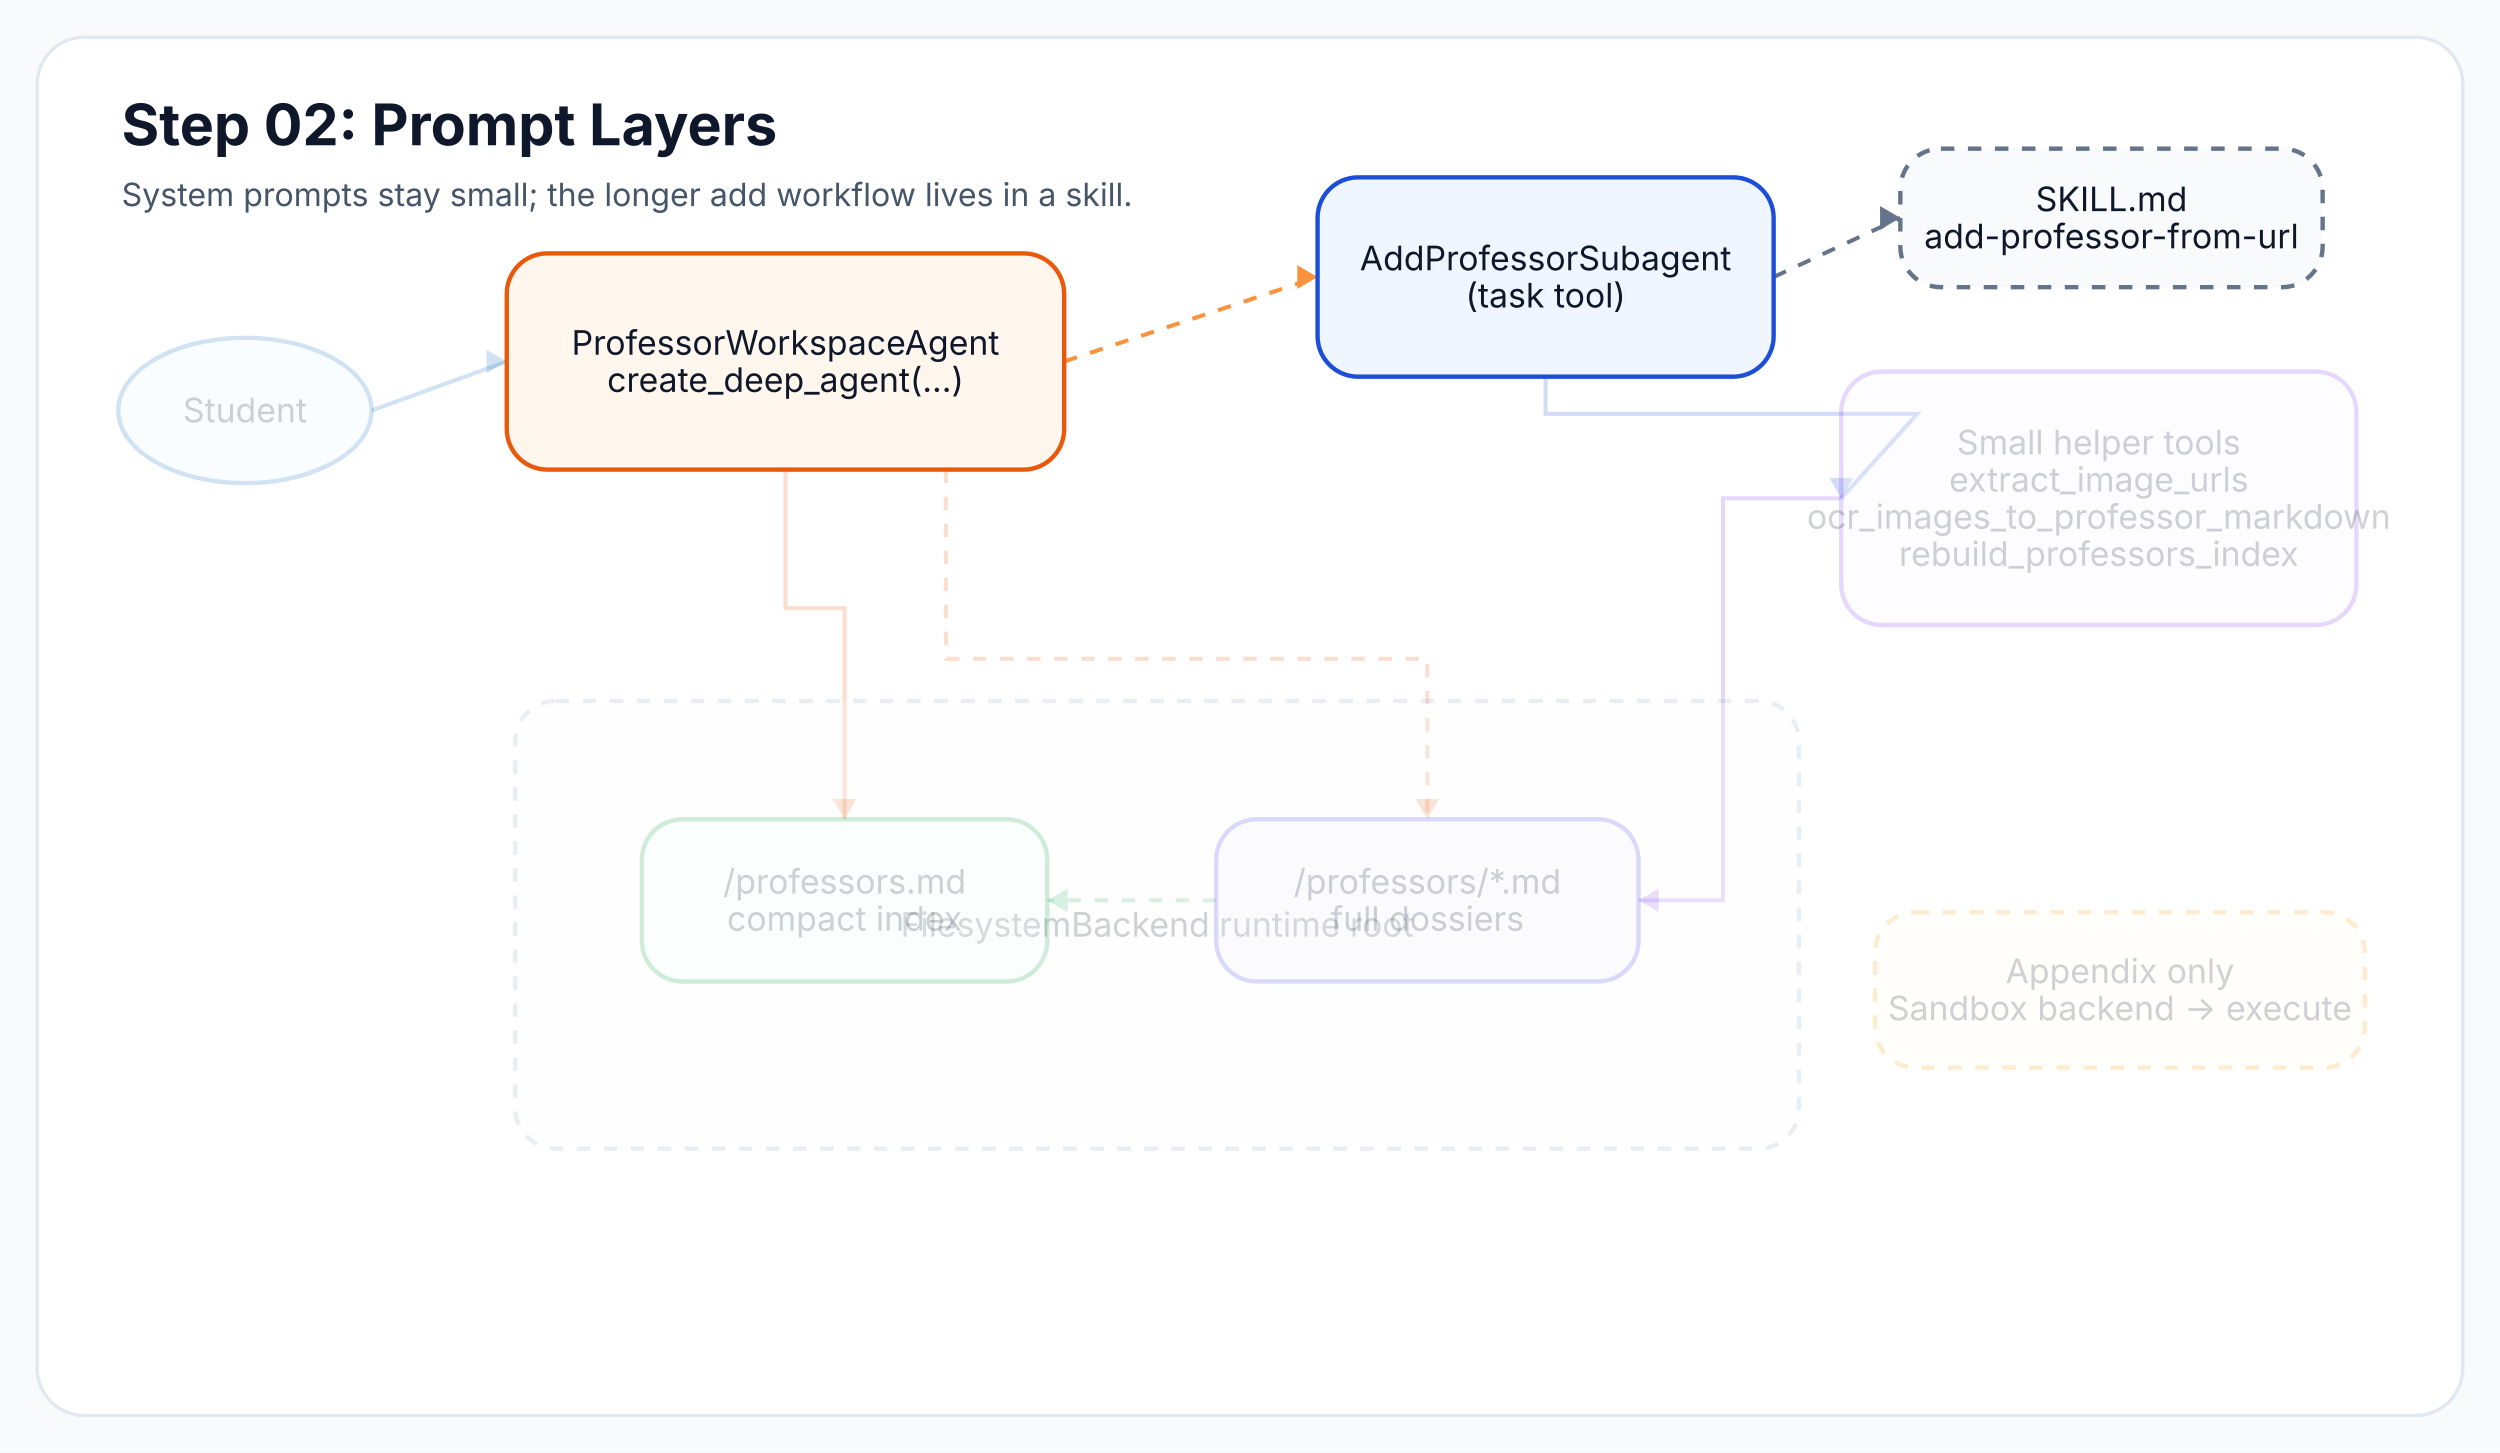
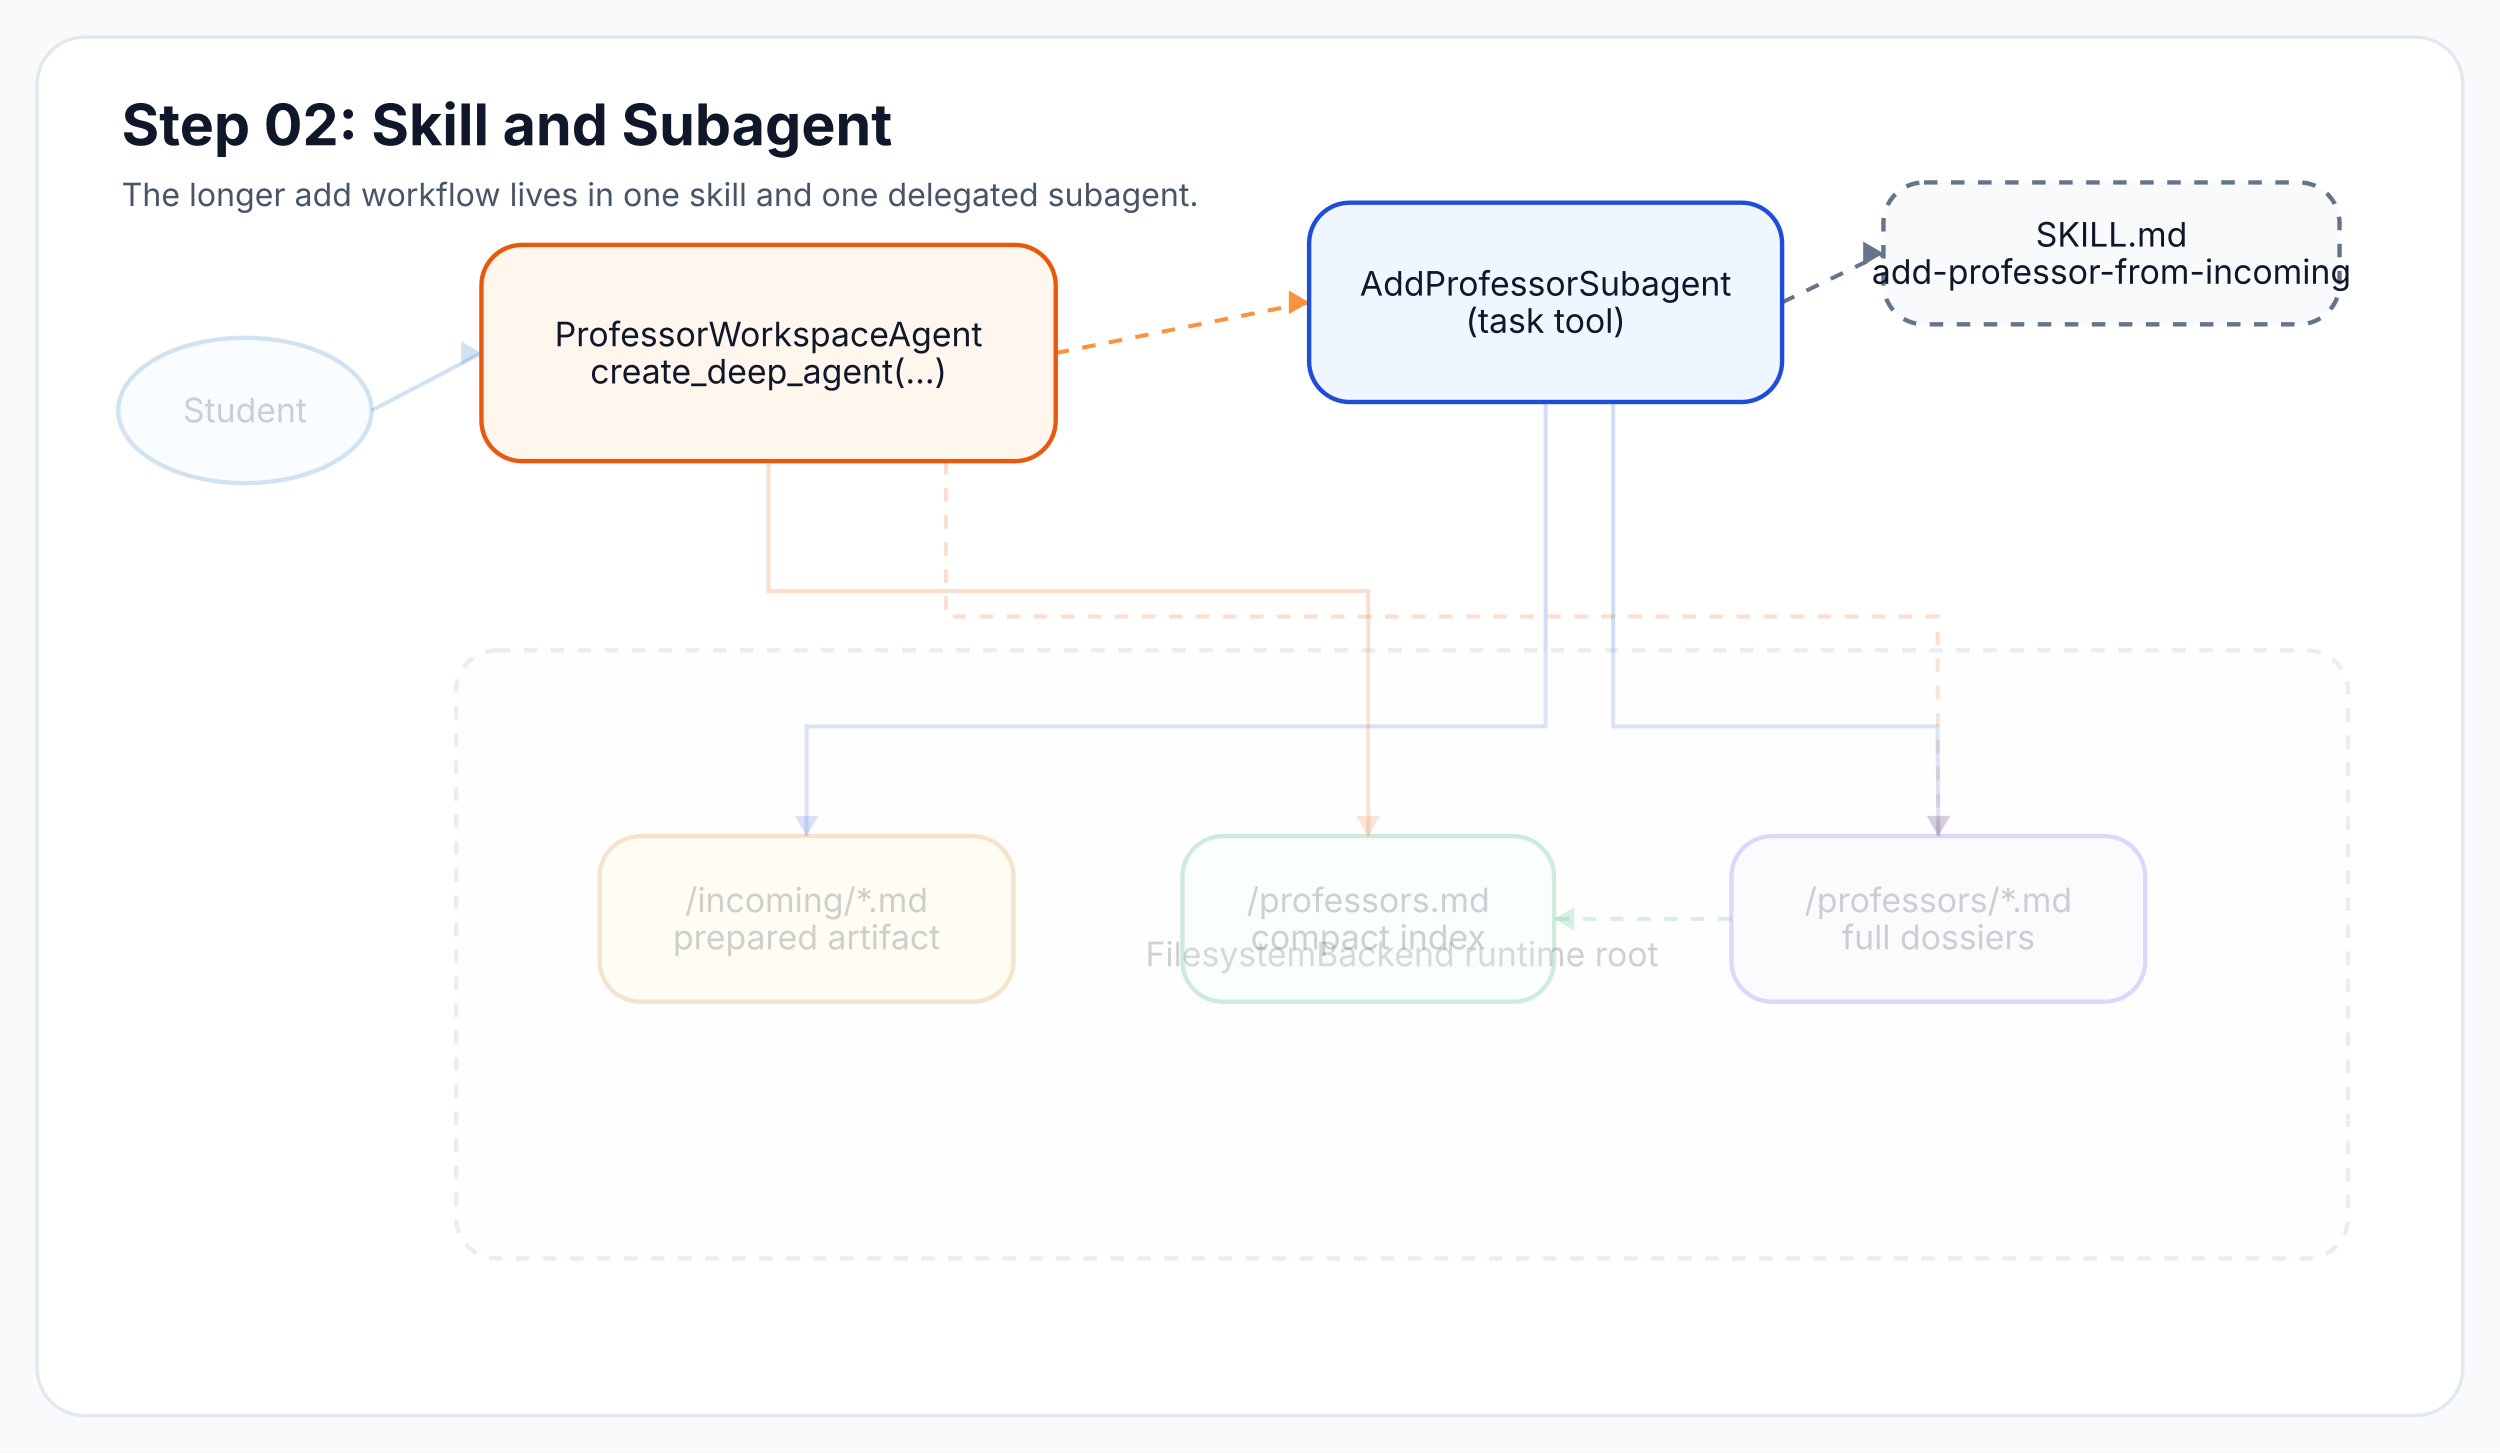
<svg xmlns="http://www.w3.org/2000/svg" width="1480" height="860" viewBox="0 0 1480 860">
  <rect x="0" y="0" width="100%" height="100%" fill="#f8fafc" />
  <rect x="22" y="22" width="1436" height="816" rx="28" fill="#ffffff" stroke="#e2e8f0" stroke-width="2" />
-   <text x="72" y="86" font-family="Inter, Arial, sans-serif" font-size="34" font-weight="700" fill="#0f172a">Step 02: Prompt Layers</text>
-   <text x="72" y="122" font-family="Inter, Arial, sans-serif" font-size="19" fill="#475569">System prompts stay small; the longer add workflow lives in a skill.</text>
-   <path d="M 220 243.0 L 300 214.0" fill="none" stroke="#1971c2" stroke-width="2.4" opacity="0.2" />
-   <polygon points="300,214.0 288,207.0 288,221.0" fill="#1971c2" opacity="0.2" />
-   <path d="M 465.0 278 L 465.0 360 L 500.0 360 L 500.0 485" fill="none" stroke="#e8590c" stroke-width="2.4" opacity="0.2" />
-   <polygon points="500.0,485 493.0,473 507.0,473" fill="#e8590c" opacity="0.2" />
-   <path d="M 560 278 L 560 390 L 845 390 L 845.0 485" fill="none" stroke="#e8590c" stroke-width="2.4" stroke-dasharray="8 8" opacity="0.2" />
-   <polygon points="845.0,485 838.0,473 852.0,473" fill="#e8590c" opacity="0.2" />
-   <path d="M 630 214.0 L 780 164.0" fill="none" stroke="#fb923c" stroke-width="2.4" stroke-dasharray="8 8" opacity="1.0" />
-   <polygon points="780,164.0 768,157.0 768,171.0" fill="#fb923c" opacity="1.0" />
-   <path d="M 1050 164.0 L 1125 129.0" fill="none" stroke="#64748b" stroke-width="2.4" stroke-dasharray="8 8" opacity="1.0" />
-   <polygon points="1125,129.0 1113,122.0 1113,136.0" fill="#64748b" opacity="1.0" />
-   <path d="M 915.0 223 L 915.0 245 L 1135 245 L 1090 295.0" fill="none" stroke="#1d4ed8" stroke-width="2.4" opacity="0.2" />
-   <polygon points="1090,295.0 1083,283.0 1097,283.0" fill="#1d4ed8" opacity="0.2" />
-   <path d="M 1090 295.0 L 1020 295 L 1020 533 L 970 533.0" fill="none" stroke="#7c3aed" stroke-width="2.4" opacity="0.2" />
-   <polygon points="970,533.0 982,526.0 982,540.0" fill="#7c3aed" opacity="0.2" />
-   <path d="M 720 533.0 L 620 533.0" fill="none" stroke="#16a34a" stroke-width="2.4" stroke-dasharray="8 8" opacity="0.2" />
-   <polygon points="620,533.0 632,526.0 632,540.0" fill="#16a34a" opacity="0.2" />
+   <text x="72" y="86" font-family="Inter, Arial, sans-serif" font-size="34" font-weight="700" fill="#0f172a">Step 02: Skill and Subagent</text>
+   <text x="72" y="122" font-family="Inter, Arial, sans-serif" font-size="19" fill="#475569">The longer add workflow lives in one skill and one delegated subagent.</text>
+   <path d="M 220 243.0 L 285 209.0" fill="none" stroke="#1971c2" stroke-width="2.4" opacity="0.2" />
+   <polygon points="285,209.0 273,202.0 273,216.0" fill="#1971c2" opacity="0.2" />
+   <path d="M 455.0 273 L 455.0 350 L 810.0 350 L 810.0 495" fill="none" stroke="#e8590c" stroke-width="2.4" opacity="0.2" />
+   <polygon points="810.0,495 803.0,483 817.0,483" fill="#e8590c" opacity="0.2" />
+   <path d="M 560 273 L 560 365 L 1147 365 L 1147.5 495" fill="none" stroke="#e8590c" stroke-width="2.4" stroke-dasharray="8 8" opacity="0.2" />
+   <polygon points="1147.5,495 1140.5,483 1154.5,483" fill="#e8590c" opacity="0.2" />
+   <path d="M 625 209.0 L 775 179.0" fill="none" stroke="#fb923c" stroke-width="2.4" stroke-dasharray="8 8" opacity="1.0" />
+   <polygon points="775,179.0 763,172.0 763,186.0" fill="#fb923c" opacity="1.0" />
+   <path d="M 1055 179.0 L 1115 150.0" fill="none" stroke="#64748b" stroke-width="2.4" stroke-dasharray="8 8" opacity="1.0" />
+   <polygon points="1115,150.0 1103,143.0 1103,157.0" fill="#64748b" opacity="1.0" />
+   <path d="M 915.0 238 L 915.0 430 L 477.5 430 L 477.5 495" fill="none" stroke="#1d4ed8" stroke-width="2.4" opacity="0.2" />
+   <polygon points="477.5,495 470.5,483 484.5,483" fill="#1d4ed8" opacity="0.2" />
+   <path d="M 955 238 L 955 430 L 1147 430 L 1147.5 495" fill="none" stroke="#1d4ed8" stroke-width="2.4" opacity="0.2" />
+   <polygon points="1147.5,495 1140.5,483 1154.5,483" fill="#1d4ed8" opacity="0.2" />
+   <path d="M 1025 544.0 L 920 544.0" fill="none" stroke="#16a34a" stroke-width="2.4" stroke-dasharray="8 8" opacity="0.2" />
+   <polygon points="920,544.0 932,537.0 932,551.0" fill="#16a34a" opacity="0.2" />
  <ellipse cx="145.0" cy="243.0" rx="75.0" ry="43.0" fill="#e7f5ff" stroke="#1971c2" stroke-width="2.6" opacity="0.2" />
  <text x="145.0" y="250.0" text-anchor="middle" font-family="Inter, Arial, sans-serif" font-size="20" fill="#0f172a" opacity="0.2">Student</text>
-   <rect x="300" y="150" width="330" height="128" rx="24" fill="#fff7ed" stroke="#e8590c" stroke-width="2.6" opacity="1.0" />
-   <text x="465.0" y="210.0" text-anchor="middle" font-family="Inter, Arial, sans-serif" font-size="20" fill="#0f172a" opacity="1.0">ProfessorWorkspaceAgent</text>
-   <text x="465.0" y="232.0" text-anchor="middle" font-family="Inter, Arial, sans-serif" font-size="20" fill="#0f172a" opacity="1.0">create_deep_agent(...)</text>
-   <rect x="780" y="105" width="270" height="118" rx="24" fill="#eff6ff" stroke="#1d4ed8" stroke-width="2.6" opacity="1.0" />
-   <text x="915.0" y="160.0" text-anchor="middle" font-family="Inter, Arial, sans-serif" font-size="20" fill="#0f172a" opacity="1.0">AddProfessorSubagent</text>
-   <text x="915.0" y="182.0" text-anchor="middle" font-family="Inter, Arial, sans-serif" font-size="20" fill="#0f172a" opacity="1.0">(task tool)</text>
-   <rect x="1125" y="88" width="250" height="82" rx="24" fill="#f8fafc" stroke="#64748b" stroke-width="2.6" stroke-dasharray="8 8" opacity="1.0" />
-   <text x="1250.0" y="125.0" text-anchor="middle" font-family="Inter, Arial, sans-serif" font-size="20" fill="#0f172a" opacity="1.0">SKILL.md</text>
-   <text x="1250.0" y="147.0" text-anchor="middle" font-family="Inter, Arial, sans-serif" font-size="20" fill="#0f172a" opacity="1.0">add-professor-from-url</text>
-   <rect x="1090" y="220" width="305" height="150" rx="24" fill="#f5f3ff" stroke="#7c3aed" stroke-width="2.6" opacity="0.2" />
-   <text x="1242.5" y="269.0" text-anchor="middle" font-family="Inter, Arial, sans-serif" font-size="20" fill="#0f172a" opacity="0.2">Small helper tools</text>
-   <text x="1242.5" y="291.0" text-anchor="middle" font-family="Inter, Arial, sans-serif" font-size="20" fill="#0f172a" opacity="0.2">extract_image_urls</text>
-   <text x="1242.5" y="313.0" text-anchor="middle" font-family="Inter, Arial, sans-serif" font-size="20" fill="#0f172a" opacity="0.2">ocr_images_to_professor_markdown</text>
-   <text x="1242.5" y="335.0" text-anchor="middle" font-family="Inter, Arial, sans-serif" font-size="20" fill="#0f172a" opacity="0.2">rebuild_professors_index</text>
-   <rect x="305" y="415" width="760" height="265" rx="24" fill="#f8fafc" stroke="#94a3b8" stroke-width="2.6" stroke-dasharray="8 8" opacity="0.2" />
-   <text x="685.0" y="554.5" text-anchor="middle" font-family="Inter, Arial, sans-serif" font-size="20" fill="#0f172a" opacity="0.2">FilesystemBackend runtime root</text>
-   <rect x="380" y="485" width="240" height="96" rx="24" fill="#ecfdf5" stroke="#16a34a" stroke-width="2.6" opacity="0.2" />
-   <text x="500.0" y="529.0" text-anchor="middle" font-family="Inter, Arial, sans-serif" font-size="20" fill="#0f172a" opacity="0.2">/professors.md</text>
-   <text x="500.0" y="551.0" text-anchor="middle" font-family="Inter, Arial, sans-serif" font-size="20" fill="#0f172a" opacity="0.2">compact index</text>
-   <rect x="720" y="485" width="250" height="96" rx="24" fill="#eef2ff" stroke="#4f46e5" stroke-width="2.6" opacity="0.2" />
-   <text x="845.0" y="529.0" text-anchor="middle" font-family="Inter, Arial, sans-serif" font-size="20" fill="#0f172a" opacity="0.2">/professors/*.md</text>
-   <text x="845.0" y="551.0" text-anchor="middle" font-family="Inter, Arial, sans-serif" font-size="20" fill="#0f172a" opacity="0.2">full dossiers</text>
-   <rect x="1110" y="540" width="290" height="92" rx="24" fill="#fffbeb" stroke="#f59e0b" stroke-width="2.6" stroke-dasharray="8 8" opacity="0.2" />
-   <text x="1255.0" y="582.0" text-anchor="middle" font-family="Inter, Arial, sans-serif" font-size="20" fill="#0f172a" opacity="0.2">Appendix only</text>
-   <text x="1255.0" y="604.0" text-anchor="middle" font-family="Inter, Arial, sans-serif" font-size="20" fill="#0f172a" opacity="0.2">Sandbox backend -&gt; execute</text>
+   <rect x="285" y="145" width="340" height="128" rx="24" fill="#fff7ed" stroke="#e8590c" stroke-width="2.6" opacity="1.0" />
+   <text x="455.0" y="205.0" text-anchor="middle" font-family="Inter, Arial, sans-serif" font-size="20" fill="#0f172a" opacity="1.0">ProfessorWorkspaceAgent</text>
+   <text x="455.0" y="227.0" text-anchor="middle" font-family="Inter, Arial, sans-serif" font-size="20" fill="#0f172a" opacity="1.0">create_deep_agent(...)</text>
+   <rect x="775" y="120" width="280" height="118" rx="24" fill="#eff6ff" stroke="#1d4ed8" stroke-width="2.6" opacity="1.0" />
+   <text x="915.0" y="175.0" text-anchor="middle" font-family="Inter, Arial, sans-serif" font-size="20" fill="#0f172a" opacity="1.0">AddProfessorSubagent</text>
+   <text x="915.0" y="197.0" text-anchor="middle" font-family="Inter, Arial, sans-serif" font-size="20" fill="#0f172a" opacity="1.0">(task tool)</text>
+   <rect x="1115" y="108" width="270" height="84" rx="24" fill="#f8fafc" stroke="#64748b" stroke-width="2.6" stroke-dasharray="8 8" opacity="1.0" />
+   <text x="1250.0" y="146.0" text-anchor="middle" font-family="Inter, Arial, sans-serif" font-size="20" fill="#0f172a" opacity="1.0">SKILL.md</text>
+   <text x="1250.0" y="168.0" text-anchor="middle" font-family="Inter, Arial, sans-serif" font-size="20" fill="#0f172a" opacity="1.0">add-professor-from-incoming</text>
+   <rect x="270" y="385" width="1120" height="360" rx="24" fill="#f8fafc" stroke="#94a3b8" stroke-width="2.6" stroke-dasharray="8 8" opacity="0.2" />
+   <text x="830.0" y="572.0" text-anchor="middle" font-family="Inter, Arial, sans-serif" font-size="20" fill="#0f172a" opacity="0.2">FilesystemBackend runtime root</text>
+   <rect x="355" y="495" width="245" height="98" rx="24" fill="#fef3c7" stroke="#d97706" stroke-width="2.6" opacity="0.2" />
+   <text x="477.5" y="540.0" text-anchor="middle" font-family="Inter, Arial, sans-serif" font-size="20" fill="#0f172a" opacity="0.2">/incoming/*.md</text>
+   <text x="477.5" y="562.0" text-anchor="middle" font-family="Inter, Arial, sans-serif" font-size="20" fill="#0f172a" opacity="0.2">prepared artifact</text>
+   <rect x="700" y="495" width="220" height="98" rx="24" fill="#ecfdf5" stroke="#16a34a" stroke-width="2.6" opacity="0.2" />
+   <text x="810.0" y="540.0" text-anchor="middle" font-family="Inter, Arial, sans-serif" font-size="20" fill="#0f172a" opacity="0.2">/professors.md</text>
+   <text x="810.0" y="562.0" text-anchor="middle" font-family="Inter, Arial, sans-serif" font-size="20" fill="#0f172a" opacity="0.2">compact index</text>
+   <rect x="1025" y="495" width="245" height="98" rx="24" fill="#eef2ff" stroke="#4f46e5" stroke-width="2.6" opacity="0.2" />
+   <text x="1147.5" y="540.0" text-anchor="middle" font-family="Inter, Arial, sans-serif" font-size="20" fill="#0f172a" opacity="0.2">/professors/*.md</text>
+   <text x="1147.5" y="562.0" text-anchor="middle" font-family="Inter, Arial, sans-serif" font-size="20" fill="#0f172a" opacity="0.2">full dossiers</text>
</svg>
